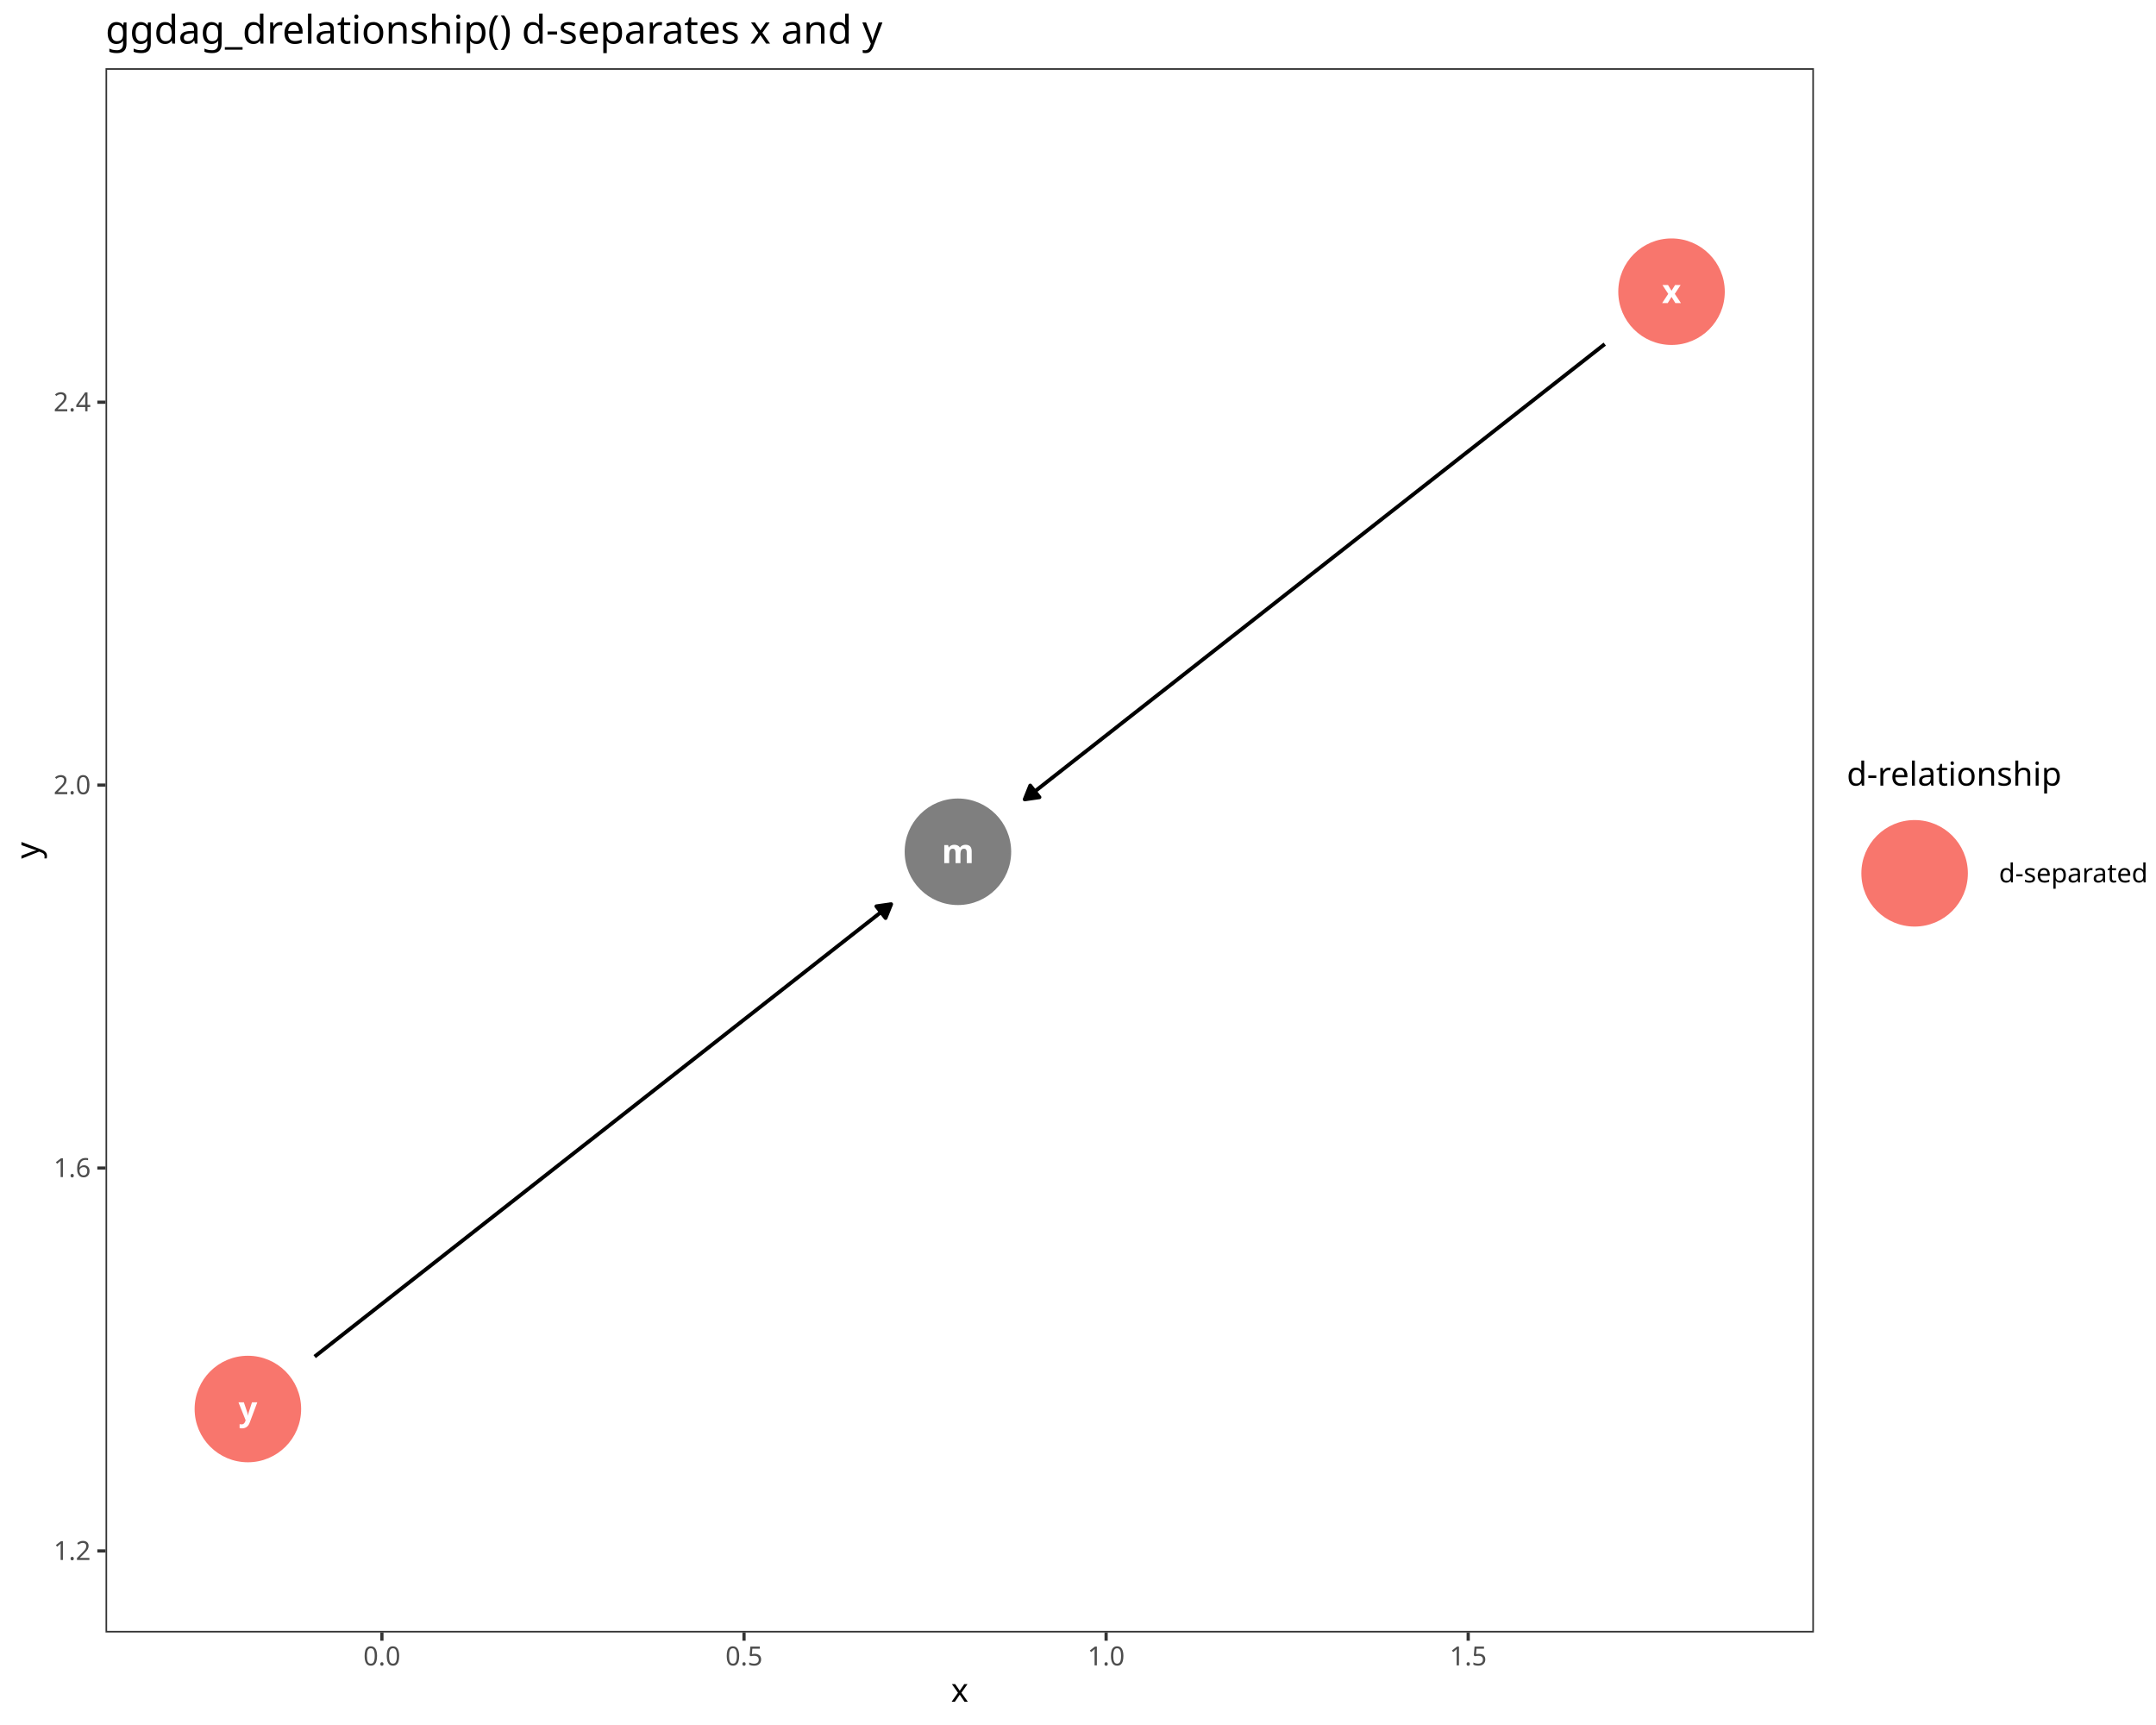
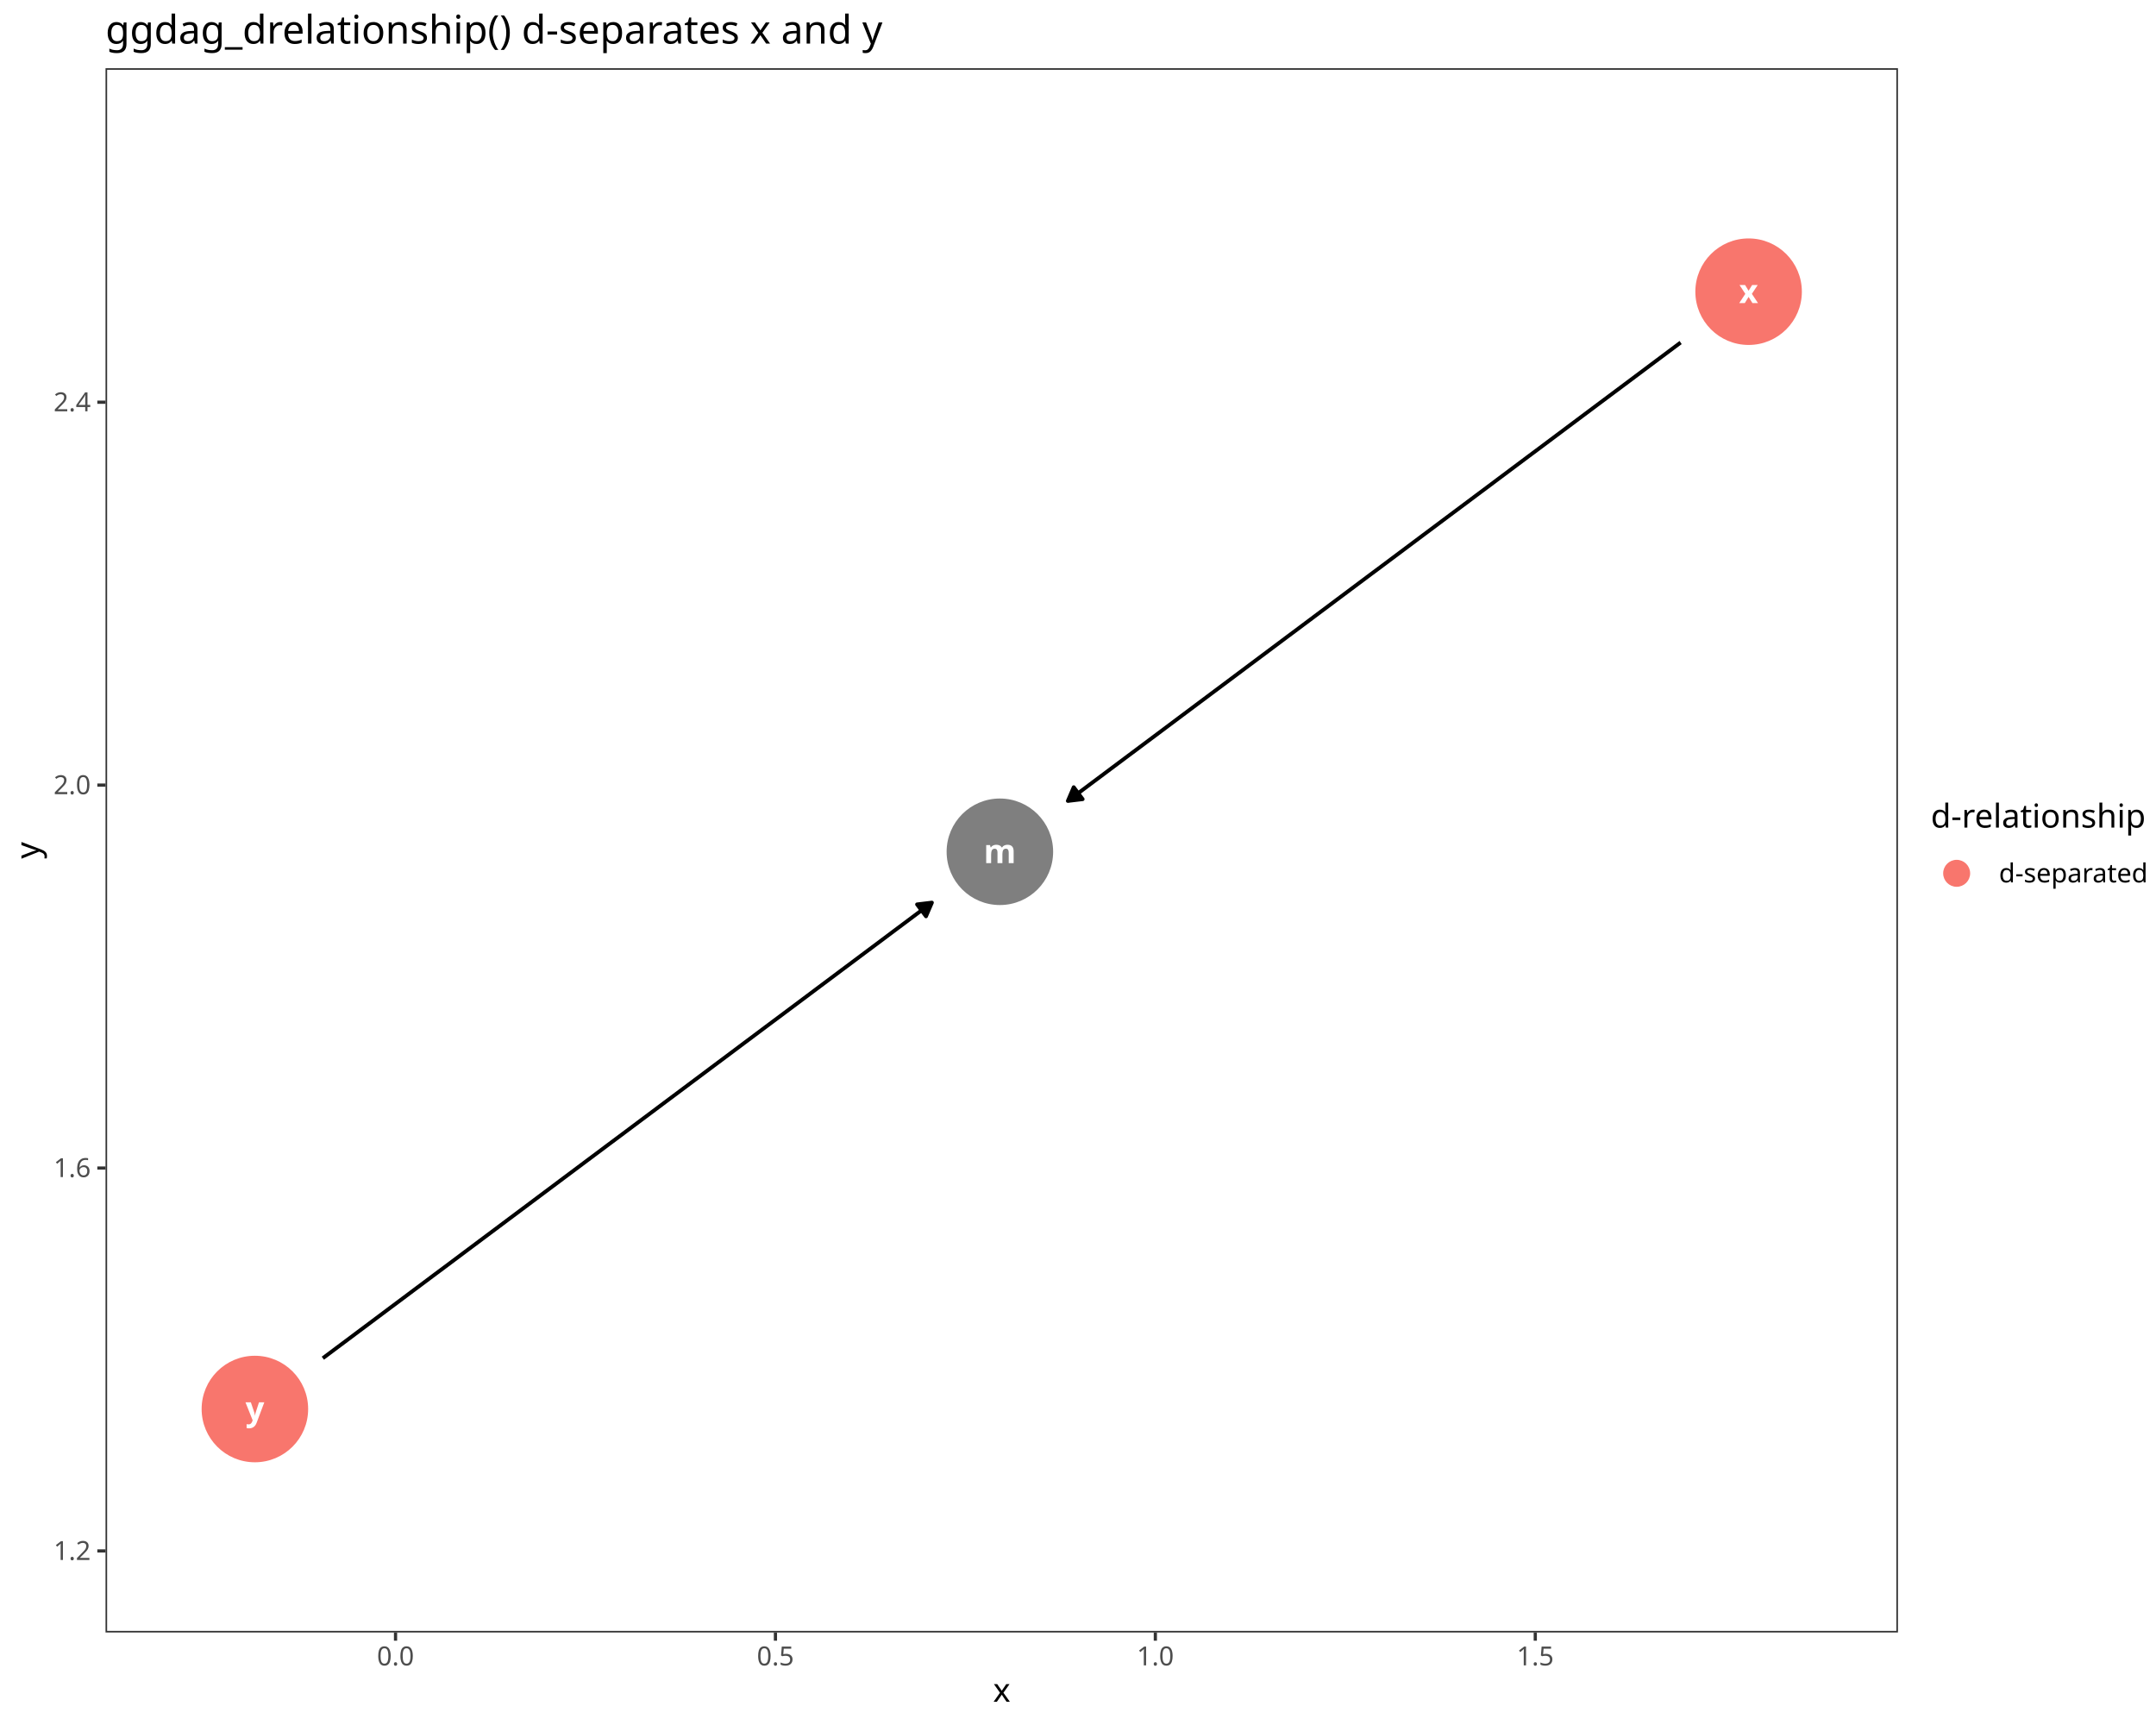
<svg xmlns="http://www.w3.org/2000/svg" class="svglite" data-engine-version="2.0" width="720.00pt" height="576.00pt" viewBox="0 0 720.00 576.00">
  <defs>
    <style type="text/css">
    .svglite line, .svglite polyline, .svglite polygon, .svglite path, .svglite rect, .svglite circle {
      fill: none;
      stroke: #000000;
      stroke-linecap: round;
      stroke-linejoin: round;
      stroke-miterlimit: 10.00;
    }
  </style>
  </defs>
  <rect width="100%" height="100%" style="stroke: none; fill: #FFFFFF;" />
  <defs>
    <clipPath id="cpMC4wMHw3MjAuMDB8MC4wMHw1NzYuMDA=">
      <rect x="0.00" y="0.00" width="720.00" height="576.00" />
    </clipPath>
  </defs>
  <g clip-path="url(#cpMC4wMHw3MjAuMDB8MC4wMHw1NzYuMDA=)">
    <rect x="0.00" y="0.00" width="720.00" height="576.00" style="stroke-width: 1.07; stroke: #FFFFFF; fill: #FFFFFF;" />
  </g>
  <defs>
-     <clipPath id="cpMzUuMjR8NjA1Ljc2fDIyLjc4fDU0NS4xMQ==">
-       <rect x="35.24" y="22.78" width="570.52" height="522.33" />
+     <clipPath id="cpMzUuMjR8NjMzLjgzfDIyLjc4fDU0NS4xMQ==">
+       <rect x="35.24" y="22.78" width="598.59" height="522.33" />
    </clipPath>
  </defs>
-   <g clip-path="url(#cpMzUuMjR8NjA1Ljc2fDIyLjc4fDU0NS4xMQ==)">
-     <rect x="35.24" y="22.78" width="570.52" height="522.33" style="stroke-width: 1.07; stroke: none; fill: #FFFFFF;" />
-     <circle cx="319.90" cy="284.42" r="17.43" style="stroke-width: 0.71; stroke: #7F7F7F; fill: #7F7F7F;" />
-     <circle cx="558.21" cy="97.40" r="17.43" style="stroke-width: 0.71; stroke: #F8766D; fill: #F8766D;" />
-     <circle cx="82.78" cy="470.49" r="17.43" style="stroke-width: 0.71; stroke: #F8766D; fill: #F8766D;" />
-     <polyline points="535.91,114.90 534.14,116.29 531.73,118.18 529.33,120.07 526.92,121.96 524.51,123.85 522.11,125.74 519.70,127.63 517.29,129.52 514.88,131.40 512.48,133.29 510.07,135.18 507.66,137.07 505.25,138.96 502.85,140.85 500.44,142.74 498.03,144.63 495.63,146.52 493.22,148.41 490.81,150.30 488.40,152.18 486.00,154.07 483.59,155.96 481.18,157.85 478.78,159.74 476.37,161.63 473.96,163.52 471.55,165.41 469.15,167.30 466.74,169.19 464.33,171.07 461.92,172.96 459.52,174.85 457.11,176.74 454.70,178.63 452.30,180.52 449.89,182.41 447.48,184.30 445.07,186.19 442.67,188.08 440.26,189.97 437.85,191.85 435.45,193.74 433.04,195.63 430.63,197.52 428.22,199.41 425.82,201.30 423.41,203.19 421.00,205.08 418.59,206.97 416.19,208.86 413.78,210.75 411.37,212.63 408.97,214.52 406.56,216.41 404.15,218.30 401.74,220.19 399.34,222.08 396.93,223.97 394.52,225.86 392.12,227.75 389.71,229.64 387.30,231.52 384.89,233.41 382.49,235.30 380.08,237.19 377.67,239.08 375.26,240.97 372.86,242.86 370.45,244.75 368.04,246.64 365.64,248.53 363.23,250.42 360.82,252.30 358.41,254.19 356.01,256.08 353.60,257.97 351.19,259.86 348.79,261.75 346.38,263.64 343.97,265.53 342.20,266.92 " style="stroke-width: 1.28; stroke-linecap: butt;" />
-     <polygon points="344.05,262.30 342.20,266.92 347.13,266.21 " style="stroke-width: 1.28; stroke-linecap: butt; fill: #000000;" />
-     <polyline points="105.08,452.99 106.73,451.70 109.13,449.82 111.52,447.94 113.92,446.06 116.31,444.18 118.71,442.30 121.10,440.42 123.50,438.54 125.89,436.66 128.29,434.78 130.68,432.90 133.08,431.02 135.47,429.14 137.87,427.26 140.26,425.38 142.66,423.51 145.05,421.63 147.45,419.75 149.84,417.87 152.24,415.99 154.64,414.11 157.03,412.23 159.43,410.35 161.82,408.47 164.22,406.59 166.61,404.71 169.01,402.83 171.40,400.95 173.80,399.07 176.19,397.19 178.59,395.31 180.98,393.43 183.38,391.55 185.77,389.67 188.17,387.79 190.56,385.91 192.96,384.03 195.35,382.15 197.75,380.28 200.14,378.40 202.54,376.52 204.93,374.64 207.33,372.76 209.72,370.88 212.12,369.00 214.51,367.12 216.91,365.24 219.30,363.36 221.70,361.48 224.09,359.60 226.49,357.72 228.88,355.84 231.28,353.96 233.67,352.08 236.07,350.20 238.46,348.32 240.86,346.44 243.25,344.56 245.65,342.68 248.04,340.80 250.44,338.93 252.84,337.05 255.23,335.17 257.63,333.29 260.02,331.41 262.42,329.53 264.81,327.65 267.21,325.77 269.60,323.89 272.00,322.01 274.39,320.13 276.79,318.25 279.18,316.37 281.58,314.49 283.97,312.61 286.37,310.73 288.76,308.85 291.16,306.97 293.55,305.09 295.95,303.21 297.60,301.92 " style="stroke-width: 1.28; stroke-linecap: butt;" />
-     <polygon points="295.74,306.54 297.60,301.92 292.67,302.62 " style="stroke-width: 1.28; stroke-linecap: butt; fill: #000000;" />
-     <text x="319.90" y="288.22" text-anchor="middle" style="font-size: 11.04px; font-weight: bold; fill: #FFFFFF; font-family: sans;" textLength="9.20px" lengthAdjust="spacingAndGlyphs">m</text>
-     <text x="558.21" y="101.20" text-anchor="middle" style="font-size: 11.04px; font-weight: bold; fill: #FFFFFF; font-family: sans;" textLength="5.52px" lengthAdjust="spacingAndGlyphs">x</text>
-     <text x="82.78" y="474.29" text-anchor="middle" style="font-size: 11.04px; font-weight: bold; fill: #FFFFFF; font-family: sans;" textLength="5.52px" lengthAdjust="spacingAndGlyphs">y</text>
-     <rect x="35.24" y="22.78" width="570.52" height="522.33" style="stroke-width: 1.07; stroke: #333333;" />
+   <g clip-path="url(#cpMzUuMjR8NjMzLjgzfDIyLjc4fDU0NS4xMQ==)">
+     <rect x="35.24" y="22.78" width="598.59" height="522.33" style="stroke-width: 1.07; stroke: none; fill: #FFFFFF;" />
+     <circle cx="333.91" cy="284.42" r="17.43" style="stroke-width: 0.71; stroke: #7F7F7F; fill: #7F7F7F;" />
+     <circle cx="583.95" cy="97.40" r="17.43" style="stroke-width: 0.71; stroke: #F8766D; fill: #F8766D;" />
+     <circle cx="85.12" cy="470.49" r="17.43" style="stroke-width: 0.71; stroke: #F8766D; fill: #F8766D;" />
+     <polyline points="561.25,114.38 561.22,114.40 558.69,116.29 556.17,118.18 553.64,120.07 551.11,121.96 548.59,123.85 546.06,125.74 543.54,127.63 541.01,129.52 538.49,131.40 535.96,133.29 533.43,135.18 530.91,137.07 528.38,138.96 525.86,140.85 523.33,142.74 520.81,144.63 518.28,146.52 515.76,148.41 513.23,150.30 510.70,152.18 508.18,154.07 505.65,155.96 503.13,157.85 500.60,159.74 498.08,161.63 495.55,163.52 493.02,165.41 490.50,167.30 487.97,169.19 485.45,171.07 482.92,172.96 480.40,174.85 477.87,176.74 475.34,178.63 472.82,180.52 470.29,182.41 467.77,184.30 465.24,186.19 462.72,188.08 460.19,189.97 457.66,191.85 455.14,193.74 452.61,195.63 450.09,197.52 447.56,199.41 445.04,201.30 442.51,203.19 439.98,205.08 437.46,206.97 434.93,208.86 432.41,210.75 429.88,212.63 427.36,214.52 424.83,216.41 422.31,218.30 419.78,220.19 417.25,222.08 414.73,223.97 412.20,225.86 409.68,227.75 407.15,229.64 404.63,231.52 402.10,233.41 399.57,235.30 397.05,237.19 394.52,239.08 392.00,240.97 389.47,242.86 386.95,244.75 384.42,246.64 381.89,248.53 379.37,250.42 376.84,252.30 374.32,254.19 371.79,256.08 369.27,257.97 366.74,259.86 364.21,261.75 361.69,263.64 359.16,265.53 356.64,267.42 356.61,267.44 " style="stroke-width: 1.28; stroke-linecap: butt;" />
+     <polygon points="358.57,262.86 356.61,267.44 361.55,266.85 " style="stroke-width: 1.28; stroke-linecap: butt; fill: #000000;" />
+     <polyline points="107.82,453.52 110.25,451.70 112.76,449.82 115.28,447.94 117.79,446.06 120.30,444.18 122.82,442.30 125.33,440.42 127.84,438.54 130.35,436.66 132.87,434.78 135.38,432.90 137.89,431.02 140.41,429.14 142.92,427.26 145.43,425.38 147.95,423.51 150.46,421.63 152.97,419.75 155.48,417.87 158.00,415.99 160.51,414.11 163.02,412.23 165.54,410.35 168.05,408.47 170.56,406.59 173.08,404.71 175.59,402.83 178.10,400.95 180.61,399.07 183.13,397.19 185.64,395.31 188.15,393.43 190.67,391.55 193.18,389.67 195.69,387.79 198.21,385.91 200.72,384.03 203.23,382.15 205.74,380.28 208.26,378.40 210.77,376.52 213.28,374.64 215.80,372.76 218.31,370.88 220.82,369.00 223.33,367.12 225.85,365.24 228.36,363.36 230.87,361.48 233.39,359.60 235.90,357.72 238.41,355.84 240.93,353.96 243.44,352.08 245.95,350.20 248.46,348.32 250.98,346.44 253.49,344.56 256.00,342.68 258.52,340.80 261.03,338.93 263.54,337.05 266.06,335.17 268.57,333.29 271.08,331.41 273.59,329.53 276.11,327.65 278.62,325.77 281.13,323.89 283.65,322.01 286.16,320.13 288.67,318.25 291.19,316.37 293.70,314.49 296.21,312.61 298.72,310.73 301.24,308.85 303.75,306.97 306.26,305.09 308.78,303.21 311.21,301.40 " style="stroke-width: 1.28; stroke-linecap: butt;" />
+     <polygon points="309.24,305.97 311.21,301.40 306.26,301.99 " style="stroke-width: 1.28; stroke-linecap: butt; fill: #000000;" />
+     <text x="333.91" y="288.22" text-anchor="middle" style="font-size: 11.04px; font-weight: bold; fill: #FFFFFF; font-family: sans;" textLength="9.20px" lengthAdjust="spacingAndGlyphs">m</text>
+     <text x="583.95" y="101.20" text-anchor="middle" style="font-size: 11.04px; font-weight: bold; fill: #FFFFFF; font-family: sans;" textLength="5.52px" lengthAdjust="spacingAndGlyphs">x</text>
+     <text x="85.12" y="474.29" text-anchor="middle" style="font-size: 11.04px; font-weight: bold; fill: #FFFFFF; font-family: sans;" textLength="5.52px" lengthAdjust="spacingAndGlyphs">y</text>
+     <rect x="35.24" y="22.78" width="598.59" height="522.33" style="stroke-width: 1.07; stroke: #333333;" />
  </g>
  <g clip-path="url(#cpMC4wMHw3MjAuMDB8MC4wMHw1NzYuMDA=)">
    <text x="30.31" y="520.90" text-anchor="end" style="font-size: 8.80px; fill: #4D4D4D; font-family: sans;" textLength="12.23px" lengthAdjust="spacingAndGlyphs">1.2</text>
    <text x="30.31" y="393.04" text-anchor="end" style="font-size: 8.80px; fill: #4D4D4D; font-family: sans;" textLength="12.23px" lengthAdjust="spacingAndGlyphs">1.6</text>
    <text x="30.31" y="265.19" text-anchor="end" style="font-size: 8.80px; fill: #4D4D4D; font-family: sans;" textLength="12.23px" lengthAdjust="spacingAndGlyphs">2.0</text>
    <text x="30.31" y="137.34" text-anchor="end" style="font-size: 8.80px; fill: #4D4D4D; font-family: sans;" textLength="12.23px" lengthAdjust="spacingAndGlyphs">2.4</text>
    <polyline points="32.50,517.87 35.24,517.87 " style="stroke-width: 1.07; stroke: #333333; stroke-linecap: butt;" />
    <polyline points="32.50,390.02 35.24,390.02 " style="stroke-width: 1.07; stroke: #333333; stroke-linecap: butt;" />
    <polyline points="32.50,262.16 35.24,262.16 " style="stroke-width: 1.07; stroke: #333333; stroke-linecap: butt;" />
    <polyline points="32.50,134.31 35.24,134.31 " style="stroke-width: 1.07; stroke: #333333; stroke-linecap: butt;" />
-     <polyline points="127.54,547.85 127.54,545.11 " style="stroke-width: 1.07; stroke: #333333; stroke-linecap: butt;" />
-     <polyline points="248.47,547.85 248.47,545.11 " style="stroke-width: 1.07; stroke: #333333; stroke-linecap: butt;" />
-     <polyline points="369.39,547.85 369.39,545.11 " style="stroke-width: 1.07; stroke: #333333; stroke-linecap: butt;" />
-     <polyline points="490.31,547.85 490.31,545.11 " style="stroke-width: 1.07; stroke: #333333; stroke-linecap: butt;" />
-     <text x="127.54" y="556.10" text-anchor="middle" style="font-size: 8.80px; fill: #4D4D4D; font-family: sans;" textLength="12.23px" lengthAdjust="spacingAndGlyphs">0.0</text>
-     <text x="248.47" y="556.10" text-anchor="middle" style="font-size: 8.80px; fill: #4D4D4D; font-family: sans;" textLength="12.23px" lengthAdjust="spacingAndGlyphs">0.5</text>
-     <text x="369.39" y="556.10" text-anchor="middle" style="font-size: 8.80px; fill: #4D4D4D; font-family: sans;" textLength="12.23px" lengthAdjust="spacingAndGlyphs">1.0</text>
-     <text x="490.31" y="556.10" text-anchor="middle" style="font-size: 8.80px; fill: #4D4D4D; font-family: sans;" textLength="12.23px" lengthAdjust="spacingAndGlyphs">1.5</text>
-     <text x="320.50" y="568.24" text-anchor="middle" style="font-size: 11.00px; font-family: sans;" textLength="5.50px" lengthAdjust="spacingAndGlyphs">x</text>
+     <polyline points="132.09,547.85 132.09,545.11 " style="stroke-width: 1.07; stroke: #333333; stroke-linecap: butt;" />
+     <polyline points="258.96,547.85 258.96,545.11 " style="stroke-width: 1.07; stroke: #333333; stroke-linecap: butt;" />
+     <polyline points="385.83,547.85 385.83,545.11 " style="stroke-width: 1.07; stroke: #333333; stroke-linecap: butt;" />
+     <polyline points="512.71,547.85 512.71,545.11 " style="stroke-width: 1.07; stroke: #333333; stroke-linecap: butt;" />
+     <text x="132.09" y="556.10" text-anchor="middle" style="font-size: 8.80px; fill: #4D4D4D; font-family: sans;" textLength="12.23px" lengthAdjust="spacingAndGlyphs">0.0</text>
+     <text x="258.96" y="556.10" text-anchor="middle" style="font-size: 8.80px; fill: #4D4D4D; font-family: sans;" textLength="12.23px" lengthAdjust="spacingAndGlyphs">0.5</text>
+     <text x="385.83" y="556.10" text-anchor="middle" style="font-size: 8.80px; fill: #4D4D4D; font-family: sans;" textLength="12.23px" lengthAdjust="spacingAndGlyphs">1.0</text>
+     <text x="512.71" y="556.10" text-anchor="middle" style="font-size: 8.80px; fill: #4D4D4D; font-family: sans;" textLength="12.23px" lengthAdjust="spacingAndGlyphs">1.5</text>
+     <text x="334.53" y="568.24" text-anchor="middle" style="font-size: 11.00px; font-family: sans;" textLength="5.50px" lengthAdjust="spacingAndGlyphs">x</text>
    <text transform="translate(13.05,283.95) rotate(-90)" text-anchor="middle" style="font-size: 11.00px; font-family: sans;" textLength="5.50px" lengthAdjust="spacingAndGlyphs">y</text>
-     <rect x="616.72" y="253.60" width="97.80" height="60.69" style="stroke-width: 1.07; stroke: none; fill: #FFFFFF;" />
-     <text x="616.72" y="262.32" style="font-size: 11.00px; font-family: sans;" textLength="66.04px" lengthAdjust="spacingAndGlyphs">d-relationship</text>
-     <rect x="616.72" y="268.94" width="45.35" height="45.35" style="stroke-width: 1.07; stroke: none; fill: #FFFFFF;" />
-     <circle cx="639.39" cy="291.61" r="17.43" style="stroke-width: 0.71; stroke: #F8766D; fill: #F8766D;" />
+     <rect x="644.79" y="267.64" width="69.73" height="32.61" style="stroke-width: 1.07; stroke: none; fill: #FFFFFF;" />
+     <text x="644.79" y="276.35" style="font-size: 11.00px; font-family: sans;" textLength="66.04px" lengthAdjust="spacingAndGlyphs">d-relationship</text>
+     <rect x="644.79" y="282.97" width="17.28" height="17.28" style="stroke-width: 1.07; stroke: none; fill: #FFFFFF;" />
+     <circle cx="653.43" cy="291.61" r="4.27" style="stroke-width: 0.47; stroke: #F8766D; fill: #F8766D;" />
    <text x="667.55" y="294.64" style="font-size: 8.80px; font-family: sans;" textLength="46.97px" lengthAdjust="spacingAndGlyphs">d-separated</text>
    <text x="35.24" y="14.56" style="font-size: 13.20px; font-family: sans;" textLength="247.32px" lengthAdjust="spacingAndGlyphs">ggdag_drelationship() d-separates x and y</text>
  </g>
</svg>
